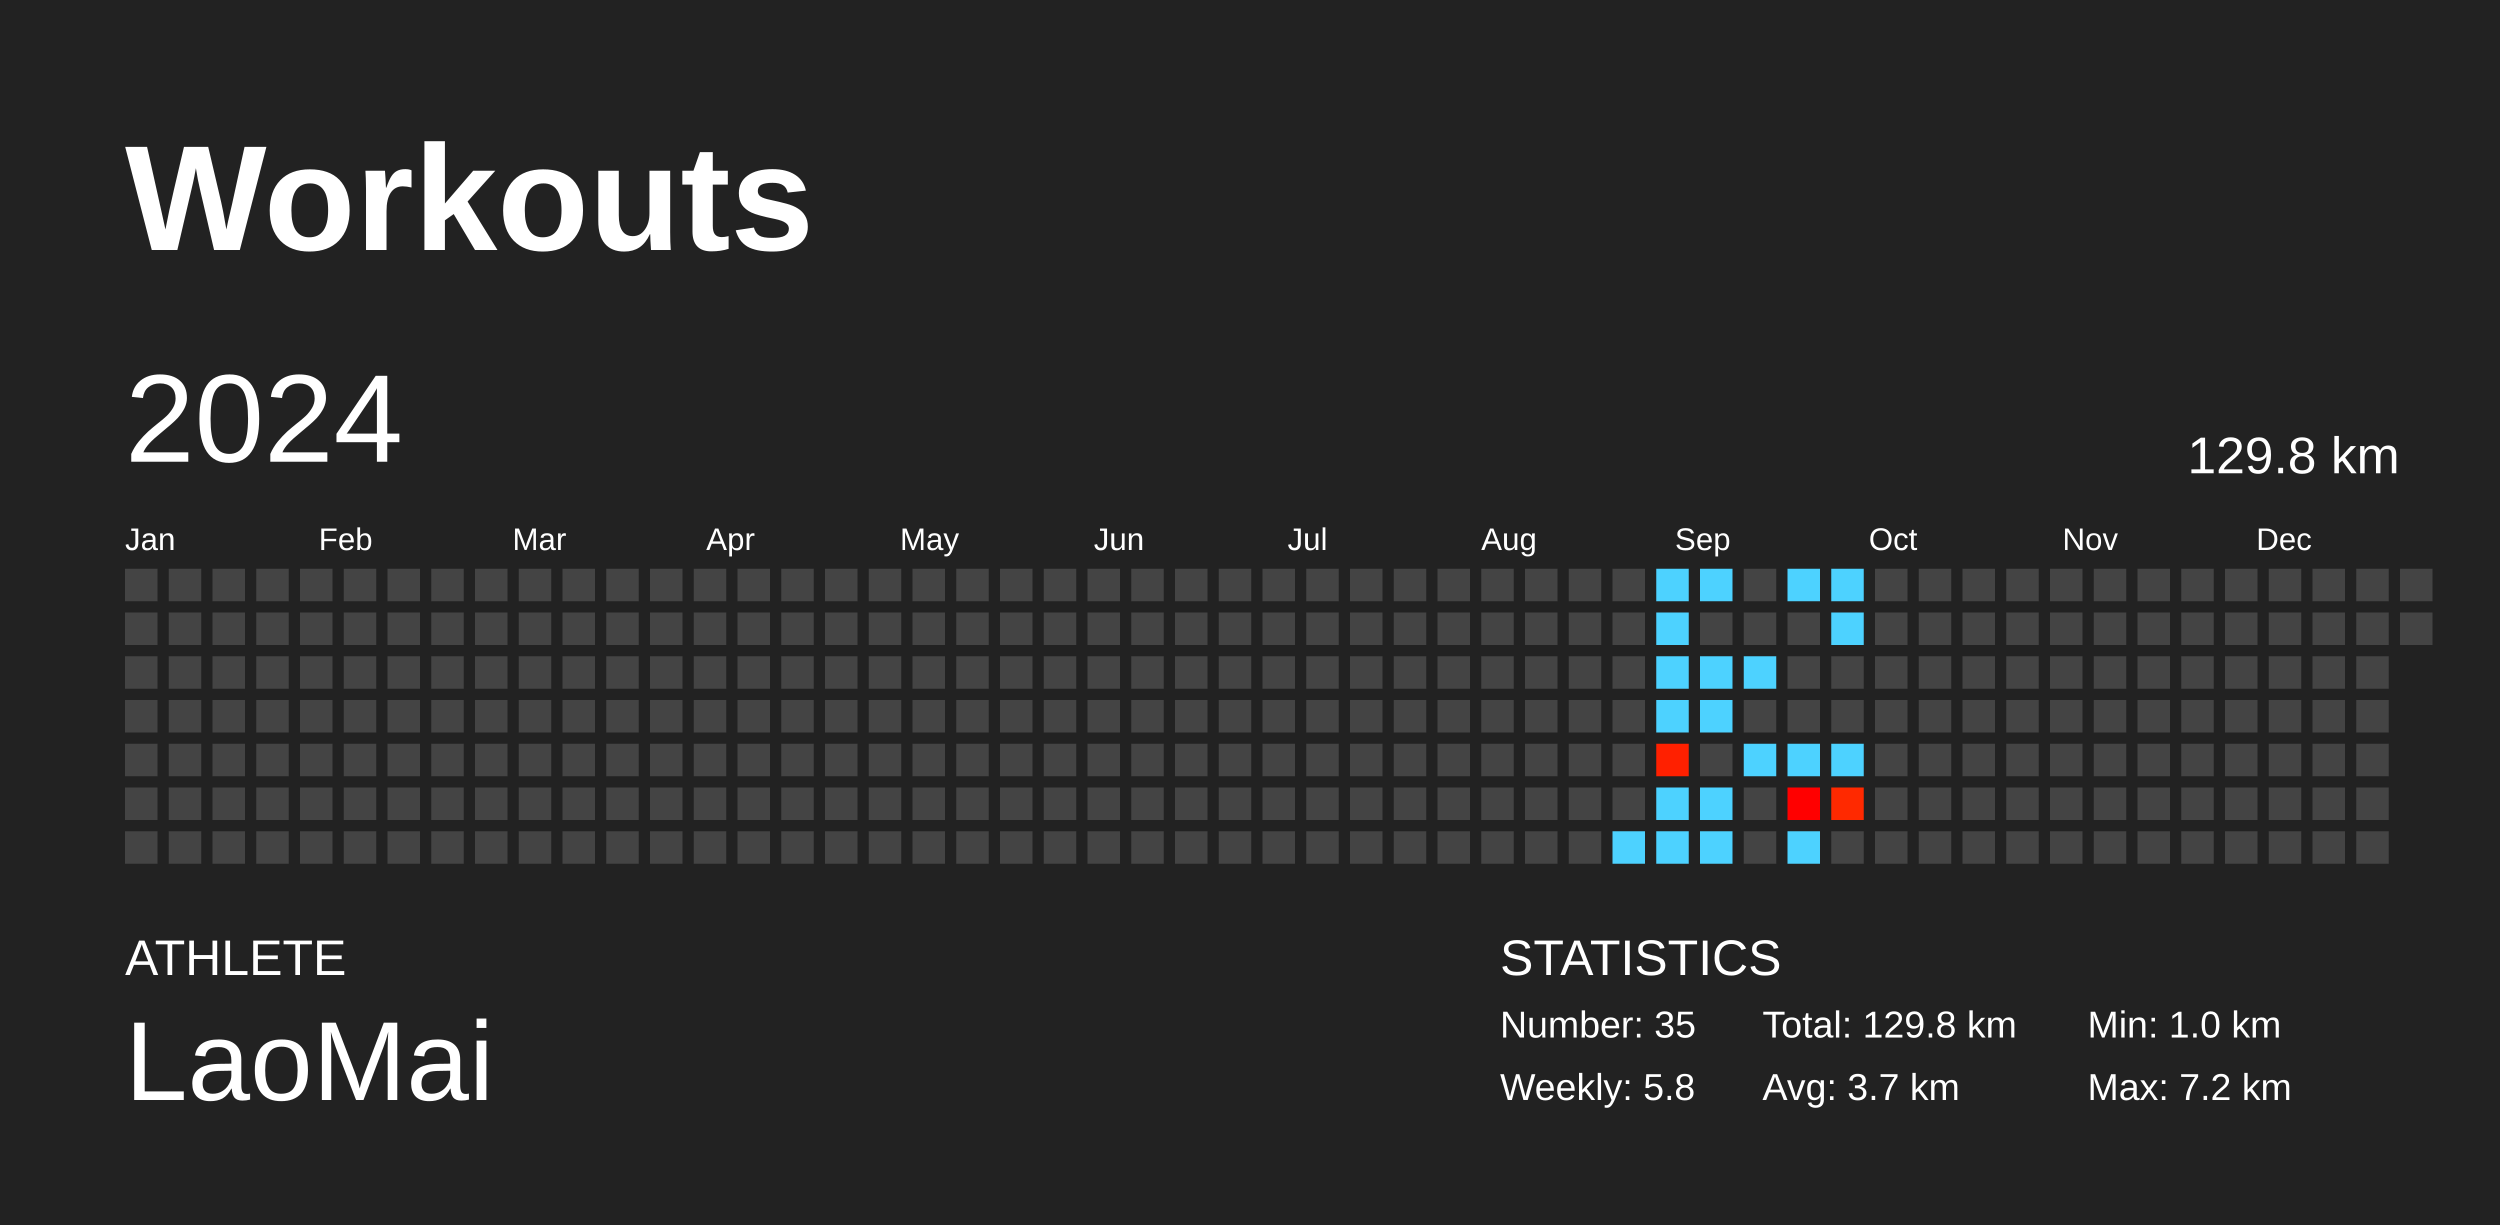
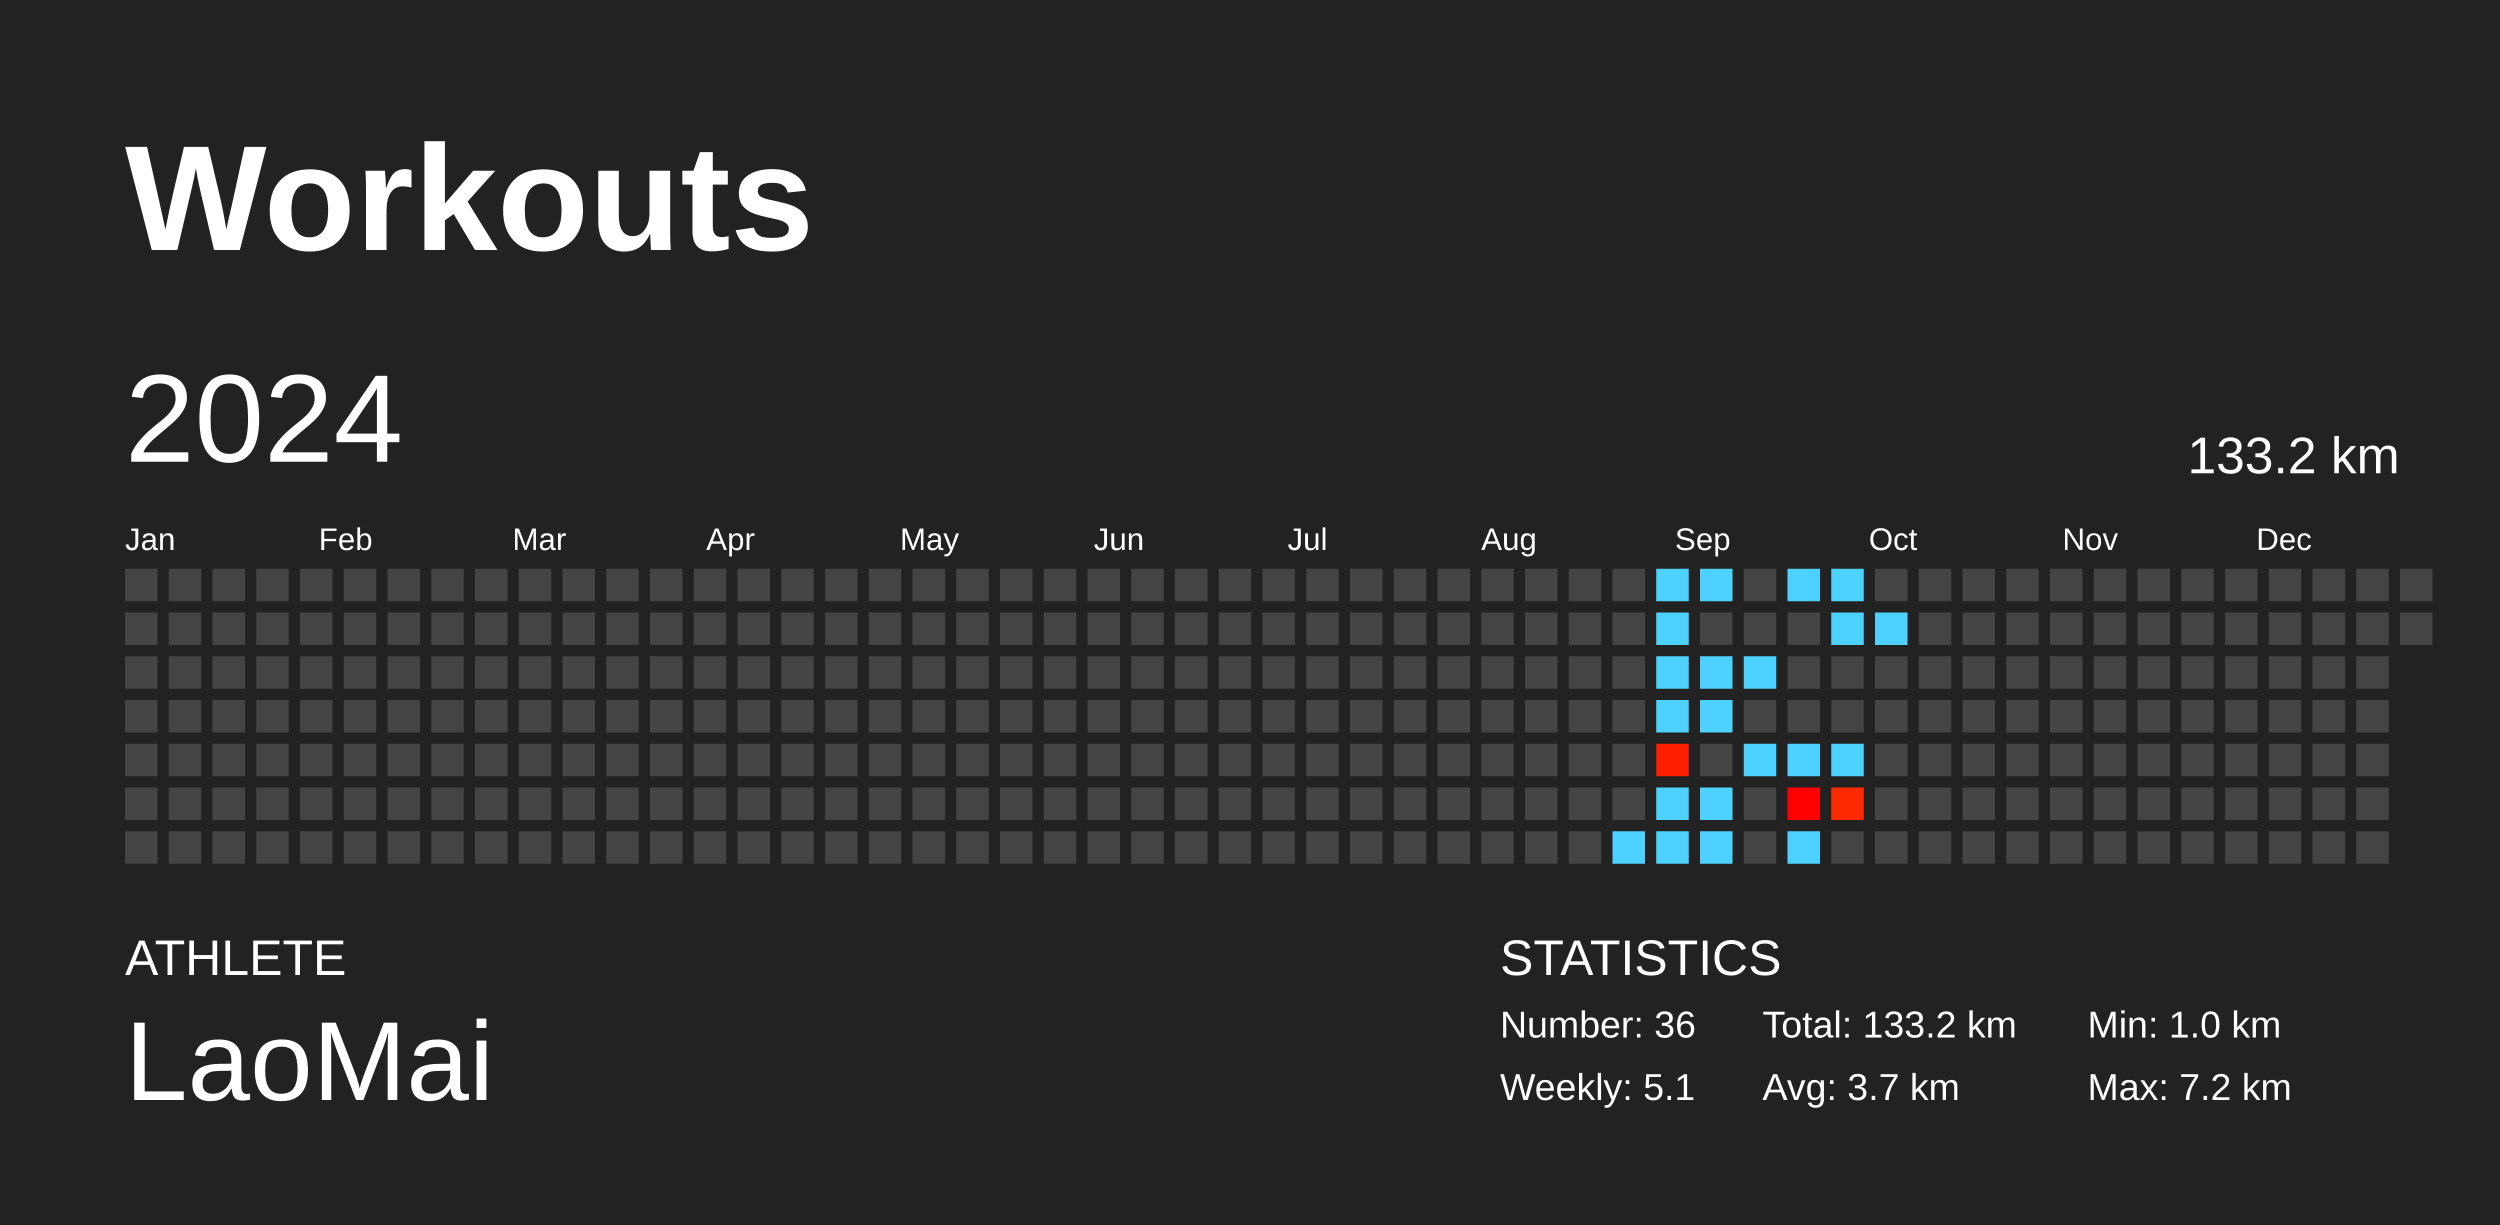
<svg xmlns="http://www.w3.org/2000/svg" baseProfile="full" height="98mm" version="1.1" viewBox="0,0,200,98" width="200mm">
  <defs />
  <rect fill="#222222" height="98" width="200" x="0" y="0" />
  <text fill="#FFFFFF" style="font-size:12px; font-family:Arial; font-weight:bold;" x="10" y="20">Workouts</text>
  <text fill="#FFFFFF" style="font-size:4px; font-family:Arial" x="10" y="78">ATHLETE</text>
  <text fill="#FFFFFF" style="font-size:9px; font-family:Arial" x="10" y="88">LaoMai</text>
  <text fill="#FFFFFF" style="font-size:4px; font-family:Arial" x="120" y="78">STATISTICS</text>
-   <text fill="#FFFFFF" style="font-size:3px; font-family:Arial" x="120" y="83">Number: 35</text>
-   <text fill="#FFFFFF" style="font-size:3px; font-family:Arial" x="120" y="88">Weekly: 5.8</text>
-   <text fill="#FFFFFF" style="font-size:3px; font-family:Arial" x="141" y="83">Total: 129.8 km</text>
+   <text fill="#FFFFFF" style="font-size:3px; font-family:Arial" x="120" y="83">Number: 36</text>
+   <text fill="#FFFFFF" style="font-size:3px; font-family:Arial" x="120" y="88">Weekly: 5.1</text>
+   <text fill="#FFFFFF" style="font-size:3px; font-family:Arial" x="141" y="83">Total: 133.2 km</text>
  <text fill="#FFFFFF" style="font-size:3px; font-family:Arial" x="141" y="88">Avg: 3.7 km</text>
  <text fill="#FFFFFF" style="font-size:3px; font-family:Arial" x="167" y="83">Min: 1.0 km</text>
  <text fill="#FFFFFF" style="font-size:3px; font-family:Arial" x="167" y="88">Max: 7.2 km</text>
  <text dominant-baseline="hanging" fill="#FFFFFF" style="font-size:10.0px; font-family:Arial;" x="10" y="30">2024</text>
-   <text dominant-baseline="hanging" fill="#FFFFFF" style="font-size:4.125px; font-family:Arial;" x="175" y="35">129.8 km</text>
+   <text dominant-baseline="hanging" fill="#FFFFFF" style="font-size:4.125px; font-family:Arial;" x="175" y="35">133.2 km</text>
  <text fill="#FFFFFF" style="font-size:2.5px; font-family:Arial" x="10.0" y="44">Jan</text>
  <text fill="#FFFFFF" style="font-size:2.5px; font-family:Arial" x="25.5" y="44">Feb</text>
  <text fill="#FFFFFF" style="font-size:2.5px; font-family:Arial" x="41.0" y="44">Mar</text>
  <text fill="#FFFFFF" style="font-size:2.5px; font-family:Arial" x="56.5" y="44">Apr</text>
  <text fill="#FFFFFF" style="font-size:2.5px; font-family:Arial" x="72.0" y="44">May</text>
  <text fill="#FFFFFF" style="font-size:2.5px; font-family:Arial" x="87.5" y="44">Jun</text>
  <text fill="#FFFFFF" style="font-size:2.5px; font-family:Arial" x="103.0" y="44">Jul</text>
  <text fill="#FFFFFF" style="font-size:2.5px; font-family:Arial" x="118.5" y="44">Aug</text>
  <text fill="#FFFFFF" style="font-size:2.5px; font-family:Arial" x="134.0" y="44">Sep</text>
  <text fill="#FFFFFF" style="font-size:2.5px; font-family:Arial" x="149.5" y="44">Oct</text>
  <text fill="#FFFFFF" style="font-size:2.5px; font-family:Arial" x="165.0" y="44">Nov</text>
  <text fill="#FFFFFF" style="font-size:2.5px; font-family:Arial" x="180.5" y="44">Dec</text>
  <rect fill="#444444" height="2.6" width="2.6" x="10.0" y="45.5" />
  <rect fill="#444444" height="2.6" width="2.6" x="10.0" y="49.0" />
  <rect fill="#444444" height="2.6" width="2.6" x="10.0" y="52.5" />
  <rect fill="#444444" height="2.6" width="2.6" x="10.0" y="56.0" />
  <rect fill="#444444" height="2.6" width="2.6" x="10.0" y="59.5" />
  <rect fill="#444444" height="2.6" width="2.6" x="10.0" y="63.0" />
  <rect fill="#444444" height="2.6" width="2.6" x="10.0" y="66.5" />
  <rect fill="#444444" height="2.6" width="2.6" x="13.5" y="45.5" />
  <rect fill="#444444" height="2.6" width="2.6" x="13.5" y="49.0" />
  <rect fill="#444444" height="2.6" width="2.6" x="13.5" y="52.5" />
  <rect fill="#444444" height="2.6" width="2.6" x="13.5" y="56.0" />
  <rect fill="#444444" height="2.6" width="2.6" x="13.5" y="59.5" />
  <rect fill="#444444" height="2.6" width="2.6" x="13.5" y="63.0" />
  <rect fill="#444444" height="2.6" width="2.6" x="13.5" y="66.5" />
  <rect fill="#444444" height="2.6" width="2.6" x="17.0" y="45.5" />
  <rect fill="#444444" height="2.6" width="2.6" x="17.0" y="49.0" />
  <rect fill="#444444" height="2.6" width="2.6" x="17.0" y="52.5" />
  <rect fill="#444444" height="2.6" width="2.6" x="17.0" y="56.0" />
  <rect fill="#444444" height="2.6" width="2.6" x="17.0" y="59.5" />
  <rect fill="#444444" height="2.6" width="2.6" x="17.0" y="63.0" />
  <rect fill="#444444" height="2.6" width="2.6" x="17.0" y="66.5" />
  <rect fill="#444444" height="2.6" width="2.6" x="20.5" y="45.5" />
  <rect fill="#444444" height="2.6" width="2.6" x="20.5" y="49.0" />
  <rect fill="#444444" height="2.6" width="2.6" x="20.5" y="52.5" />
  <rect fill="#444444" height="2.6" width="2.6" x="20.5" y="56.0" />
  <rect fill="#444444" height="2.6" width="2.6" x="20.5" y="59.5" />
  <rect fill="#444444" height="2.6" width="2.6" x="20.5" y="63.0" />
  <rect fill="#444444" height="2.6" width="2.6" x="20.5" y="66.5" />
  <rect fill="#444444" height="2.6" width="2.6" x="24.0" y="45.5" />
  <rect fill="#444444" height="2.6" width="2.6" x="24.0" y="49.0" />
  <rect fill="#444444" height="2.6" width="2.6" x="24.0" y="52.5" />
  <rect fill="#444444" height="2.6" width="2.6" x="24.0" y="56.0" />
  <rect fill="#444444" height="2.6" width="2.6" x="24.0" y="59.5" />
  <rect fill="#444444" height="2.6" width="2.6" x="24.0" y="63.0" />
  <rect fill="#444444" height="2.6" width="2.6" x="24.0" y="66.5" />
  <rect fill="#444444" height="2.6" width="2.6" x="27.5" y="45.5" />
  <rect fill="#444444" height="2.6" width="2.6" x="27.5" y="49.0" />
  <rect fill="#444444" height="2.6" width="2.6" x="27.5" y="52.5" />
  <rect fill="#444444" height="2.6" width="2.6" x="27.5" y="56.0" />
  <rect fill="#444444" height="2.6" width="2.6" x="27.5" y="59.5" />
  <rect fill="#444444" height="2.6" width="2.6" x="27.5" y="63.0" />
  <rect fill="#444444" height="2.6" width="2.6" x="27.5" y="66.5" />
  <rect fill="#444444" height="2.6" width="2.6" x="31.0" y="45.5" />
  <rect fill="#444444" height="2.6" width="2.6" x="31.0" y="49.0" />
  <rect fill="#444444" height="2.6" width="2.6" x="31.0" y="52.5" />
  <rect fill="#444444" height="2.6" width="2.6" x="31.0" y="56.0" />
  <rect fill="#444444" height="2.6" width="2.6" x="31.0" y="59.5" />
  <rect fill="#444444" height="2.6" width="2.6" x="31.0" y="63.0" />
  <rect fill="#444444" height="2.6" width="2.6" x="31.0" y="66.5" />
  <rect fill="#444444" height="2.6" width="2.6" x="34.5" y="45.5" />
  <rect fill="#444444" height="2.6" width="2.6" x="34.5" y="49.0" />
  <rect fill="#444444" height="2.6" width="2.6" x="34.5" y="52.5" />
  <rect fill="#444444" height="2.6" width="2.6" x="34.5" y="56.0" />
  <rect fill="#444444" height="2.6" width="2.6" x="34.5" y="59.5" />
  <rect fill="#444444" height="2.6" width="2.6" x="34.5" y="63.0" />
  <rect fill="#444444" height="2.6" width="2.6" x="34.5" y="66.5" />
  <rect fill="#444444" height="2.6" width="2.6" x="38.0" y="45.5" />
  <rect fill="#444444" height="2.6" width="2.6" x="38.0" y="49.0" />
  <rect fill="#444444" height="2.6" width="2.6" x="38.0" y="52.5" />
  <rect fill="#444444" height="2.6" width="2.6" x="38.0" y="56.0" />
  <rect fill="#444444" height="2.6" width="2.6" x="38.0" y="59.5" />
  <rect fill="#444444" height="2.6" width="2.6" x="38.0" y="63.0" />
  <rect fill="#444444" height="2.6" width="2.6" x="38.0" y="66.5" />
  <rect fill="#444444" height="2.6" width="2.6" x="41.5" y="45.5" />
  <rect fill="#444444" height="2.6" width="2.6" x="41.5" y="49.0" />
  <rect fill="#444444" height="2.6" width="2.6" x="41.5" y="52.5" />
  <rect fill="#444444" height="2.6" width="2.6" x="41.5" y="56.0" />
  <rect fill="#444444" height="2.6" width="2.6" x="41.5" y="59.5" />
  <rect fill="#444444" height="2.6" width="2.6" x="41.5" y="63.0" />
  <rect fill="#444444" height="2.6" width="2.6" x="41.5" y="66.5" />
  <rect fill="#444444" height="2.6" width="2.6" x="45.0" y="45.5" />
  <rect fill="#444444" height="2.6" width="2.6" x="45.0" y="49.0" />
  <rect fill="#444444" height="2.6" width="2.6" x="45.0" y="52.5" />
  <rect fill="#444444" height="2.6" width="2.6" x="45.0" y="56.0" />
  <rect fill="#444444" height="2.6" width="2.6" x="45.0" y="59.5" />
  <rect fill="#444444" height="2.6" width="2.6" x="45.0" y="63.0" />
  <rect fill="#444444" height="2.6" width="2.6" x="45.0" y="66.5" />
  <rect fill="#444444" height="2.6" width="2.6" x="48.5" y="45.5" />
  <rect fill="#444444" height="2.6" width="2.6" x="48.5" y="49.0" />
  <rect fill="#444444" height="2.6" width="2.6" x="48.5" y="52.5" />
  <rect fill="#444444" height="2.6" width="2.6" x="48.5" y="56.0" />
  <rect fill="#444444" height="2.6" width="2.6" x="48.5" y="59.5" />
  <rect fill="#444444" height="2.6" width="2.6" x="48.5" y="63.0" />
  <rect fill="#444444" height="2.6" width="2.6" x="48.5" y="66.5" />
  <rect fill="#444444" height="2.6" width="2.6" x="52.0" y="45.5" />
  <rect fill="#444444" height="2.6" width="2.6" x="52.0" y="49.0" />
  <rect fill="#444444" height="2.6" width="2.6" x="52.0" y="52.5" />
  <rect fill="#444444" height="2.6" width="2.6" x="52.0" y="56.0" />
  <rect fill="#444444" height="2.6" width="2.6" x="52.0" y="59.5" />
  <rect fill="#444444" height="2.6" width="2.6" x="52.0" y="63.0" />
  <rect fill="#444444" height="2.6" width="2.6" x="52.0" y="66.5" />
  <rect fill="#444444" height="2.6" width="2.6" x="55.5" y="45.5" />
  <rect fill="#444444" height="2.6" width="2.6" x="55.5" y="49.0" />
  <rect fill="#444444" height="2.6" width="2.6" x="55.5" y="52.5" />
  <rect fill="#444444" height="2.6" width="2.6" x="55.5" y="56.0" />
  <rect fill="#444444" height="2.6" width="2.6" x="55.5" y="59.5" />
  <rect fill="#444444" height="2.6" width="2.6" x="55.5" y="63.0" />
  <rect fill="#444444" height="2.6" width="2.6" x="55.5" y="66.5" />
  <rect fill="#444444" height="2.6" width="2.6" x="59.0" y="45.5" />
  <rect fill="#444444" height="2.6" width="2.6" x="59.0" y="49.0" />
  <rect fill="#444444" height="2.6" width="2.6" x="59.0" y="52.5" />
  <rect fill="#444444" height="2.6" width="2.6" x="59.0" y="56.0" />
  <rect fill="#444444" height="2.6" width="2.6" x="59.0" y="59.5" />
  <rect fill="#444444" height="2.6" width="2.6" x="59.0" y="63.0" />
  <rect fill="#444444" height="2.6" width="2.6" x="59.0" y="66.5" />
  <rect fill="#444444" height="2.6" width="2.6" x="62.5" y="45.5" />
  <rect fill="#444444" height="2.6" width="2.6" x="62.5" y="49.0" />
  <rect fill="#444444" height="2.6" width="2.6" x="62.5" y="52.5" />
  <rect fill="#444444" height="2.6" width="2.6" x="62.5" y="56.0" />
  <rect fill="#444444" height="2.6" width="2.6" x="62.5" y="59.5" />
  <rect fill="#444444" height="2.6" width="2.6" x="62.5" y="63.0" />
  <rect fill="#444444" height="2.6" width="2.6" x="62.5" y="66.5" />
  <rect fill="#444444" height="2.6" width="2.6" x="66.0" y="45.5" />
  <rect fill="#444444" height="2.6" width="2.6" x="66.0" y="49.0" />
  <rect fill="#444444" height="2.6" width="2.6" x="66.0" y="52.5" />
  <rect fill="#444444" height="2.6" width="2.6" x="66.0" y="56.0" />
  <rect fill="#444444" height="2.6" width="2.6" x="66.0" y="59.5" />
  <rect fill="#444444" height="2.6" width="2.6" x="66.0" y="63.0" />
  <rect fill="#444444" height="2.6" width="2.6" x="66.0" y="66.5" />
  <rect fill="#444444" height="2.6" width="2.6" x="69.5" y="45.5" />
  <rect fill="#444444" height="2.6" width="2.6" x="69.5" y="49.0" />
  <rect fill="#444444" height="2.6" width="2.6" x="69.5" y="52.5" />
  <rect fill="#444444" height="2.6" width="2.6" x="69.5" y="56.0" />
  <rect fill="#444444" height="2.6" width="2.6" x="69.5" y="59.5" />
  <rect fill="#444444" height="2.6" width="2.6" x="69.5" y="63.0" />
  <rect fill="#444444" height="2.6" width="2.6" x="69.5" y="66.5" />
  <rect fill="#444444" height="2.6" width="2.6" x="73.0" y="45.5" />
  <rect fill="#444444" height="2.6" width="2.6" x="73.0" y="49.0" />
  <rect fill="#444444" height="2.6" width="2.6" x="73.0" y="52.5" />
  <rect fill="#444444" height="2.6" width="2.6" x="73.0" y="56.0" />
  <rect fill="#444444" height="2.6" width="2.6" x="73.0" y="59.5" />
  <rect fill="#444444" height="2.6" width="2.6" x="73.0" y="63.0" />
  <rect fill="#444444" height="2.6" width="2.6" x="73.0" y="66.5" />
  <rect fill="#444444" height="2.6" width="2.6" x="76.5" y="45.5" />
  <rect fill="#444444" height="2.6" width="2.6" x="76.5" y="49.0" />
  <rect fill="#444444" height="2.6" width="2.6" x="76.5" y="52.5" />
  <rect fill="#444444" height="2.6" width="2.6" x="76.5" y="56.0" />
  <rect fill="#444444" height="2.6" width="2.6" x="76.5" y="59.5" />
  <rect fill="#444444" height="2.6" width="2.6" x="76.5" y="63.0" />
  <rect fill="#444444" height="2.6" width="2.6" x="76.5" y="66.5" />
  <rect fill="#444444" height="2.6" width="2.6" x="80.0" y="45.5" />
  <rect fill="#444444" height="2.6" width="2.6" x="80.0" y="49.0" />
  <rect fill="#444444" height="2.6" width="2.6" x="80.0" y="52.5" />
  <rect fill="#444444" height="2.6" width="2.6" x="80.0" y="56.0" />
  <rect fill="#444444" height="2.6" width="2.6" x="80.0" y="59.5" />
  <rect fill="#444444" height="2.6" width="2.6" x="80.0" y="63.0" />
  <rect fill="#444444" height="2.6" width="2.6" x="80.0" y="66.5" />
  <rect fill="#444444" height="2.6" width="2.6" x="83.5" y="45.5" />
  <rect fill="#444444" height="2.6" width="2.6" x="83.5" y="49.0" />
  <rect fill="#444444" height="2.6" width="2.6" x="83.5" y="52.5" />
  <rect fill="#444444" height="2.6" width="2.6" x="83.5" y="56.0" />
  <rect fill="#444444" height="2.6" width="2.6" x="83.5" y="59.5" />
  <rect fill="#444444" height="2.6" width="2.6" x="83.5" y="63.0" />
  <rect fill="#444444" height="2.6" width="2.6" x="83.5" y="66.5" />
  <rect fill="#444444" height="2.6" width="2.6" x="87.0" y="45.5" />
  <rect fill="#444444" height="2.6" width="2.6" x="87.0" y="49.0" />
  <rect fill="#444444" height="2.6" width="2.6" x="87.0" y="52.5" />
  <rect fill="#444444" height="2.6" width="2.6" x="87.0" y="56.0" />
  <rect fill="#444444" height="2.6" width="2.6" x="87.0" y="59.5" />
  <rect fill="#444444" height="2.6" width="2.6" x="87.0" y="63.0" />
  <rect fill="#444444" height="2.6" width="2.6" x="87.0" y="66.5" />
  <rect fill="#444444" height="2.6" width="2.6" x="90.5" y="45.5" />
  <rect fill="#444444" height="2.6" width="2.6" x="90.5" y="49.0" />
  <rect fill="#444444" height="2.6" width="2.6" x="90.5" y="52.5" />
  <rect fill="#444444" height="2.6" width="2.6" x="90.5" y="56.0" />
  <rect fill="#444444" height="2.6" width="2.6" x="90.5" y="59.5" />
  <rect fill="#444444" height="2.6" width="2.6" x="90.5" y="63.0" />
  <rect fill="#444444" height="2.6" width="2.6" x="90.5" y="66.5" />
  <rect fill="#444444" height="2.6" width="2.6" x="94.0" y="45.5" />
  <rect fill="#444444" height="2.6" width="2.6" x="94.0" y="49.0" />
  <rect fill="#444444" height="2.6" width="2.6" x="94.0" y="52.5" />
  <rect fill="#444444" height="2.6" width="2.6" x="94.0" y="56.0" />
  <rect fill="#444444" height="2.6" width="2.6" x="94.0" y="59.5" />
  <rect fill="#444444" height="2.6" width="2.6" x="94.0" y="63.0" />
  <rect fill="#444444" height="2.6" width="2.6" x="94.0" y="66.5" />
  <rect fill="#444444" height="2.6" width="2.6" x="97.5" y="45.5" />
  <rect fill="#444444" height="2.6" width="2.6" x="97.5" y="49.0" />
  <rect fill="#444444" height="2.6" width="2.6" x="97.5" y="52.5" />
  <rect fill="#444444" height="2.6" width="2.6" x="97.5" y="56.0" />
  <rect fill="#444444" height="2.6" width="2.6" x="97.5" y="59.5" />
  <rect fill="#444444" height="2.6" width="2.6" x="97.5" y="63.0" />
  <rect fill="#444444" height="2.6" width="2.6" x="97.5" y="66.5" />
  <rect fill="#444444" height="2.6" width="2.6" x="101.0" y="45.5" />
  <rect fill="#444444" height="2.6" width="2.6" x="101.0" y="49.0" />
  <rect fill="#444444" height="2.6" width="2.6" x="101.0" y="52.5" />
  <rect fill="#444444" height="2.6" width="2.6" x="101.0" y="56.0" />
  <rect fill="#444444" height="2.6" width="2.6" x="101.0" y="59.5" />
  <rect fill="#444444" height="2.6" width="2.6" x="101.0" y="63.0" />
  <rect fill="#444444" height="2.6" width="2.6" x="101.0" y="66.5" />
  <rect fill="#444444" height="2.6" width="2.6" x="104.5" y="45.5" />
  <rect fill="#444444" height="2.6" width="2.6" x="104.5" y="49.0" />
  <rect fill="#444444" height="2.6" width="2.6" x="104.5" y="52.5" />
  <rect fill="#444444" height="2.6" width="2.6" x="104.5" y="56.0" />
  <rect fill="#444444" height="2.6" width="2.6" x="104.5" y="59.5" />
  <rect fill="#444444" height="2.6" width="2.6" x="104.5" y="63.0" />
  <rect fill="#444444" height="2.6" width="2.6" x="104.5" y="66.5" />
  <rect fill="#444444" height="2.6" width="2.6" x="108.0" y="45.5" />
  <rect fill="#444444" height="2.6" width="2.6" x="108.0" y="49.0" />
  <rect fill="#444444" height="2.6" width="2.6" x="108.0" y="52.5" />
  <rect fill="#444444" height="2.6" width="2.6" x="108.0" y="56.0" />
  <rect fill="#444444" height="2.6" width="2.6" x="108.0" y="59.5" />
  <rect fill="#444444" height="2.6" width="2.6" x="108.0" y="63.0" />
  <rect fill="#444444" height="2.6" width="2.6" x="108.0" y="66.5" />
  <rect fill="#444444" height="2.6" width="2.6" x="111.5" y="45.5" />
  <rect fill="#444444" height="2.6" width="2.6" x="111.5" y="49.0" />
  <rect fill="#444444" height="2.6" width="2.6" x="111.5" y="52.5" />
  <rect fill="#444444" height="2.6" width="2.6" x="111.5" y="56.0" />
  <rect fill="#444444" height="2.6" width="2.6" x="111.5" y="59.5" />
  <rect fill="#444444" height="2.6" width="2.6" x="111.5" y="63.0" />
  <rect fill="#444444" height="2.6" width="2.6" x="111.5" y="66.5" />
  <rect fill="#444444" height="2.6" width="2.6" x="115.0" y="45.5" />
  <rect fill="#444444" height="2.6" width="2.6" x="115.0" y="49.0" />
  <rect fill="#444444" height="2.6" width="2.6" x="115.0" y="52.5" />
  <rect fill="#444444" height="2.6" width="2.6" x="115.0" y="56.0" />
  <rect fill="#444444" height="2.6" width="2.6" x="115.0" y="59.5" />
  <rect fill="#444444" height="2.6" width="2.6" x="115.0" y="63.0" />
  <rect fill="#444444" height="2.6" width="2.6" x="115.0" y="66.5" />
  <rect fill="#444444" height="2.6" width="2.6" x="118.5" y="45.5" />
  <rect fill="#444444" height="2.6" width="2.6" x="118.5" y="49.0" />
  <rect fill="#444444" height="2.6" width="2.6" x="118.5" y="52.5" />
  <rect fill="#444444" height="2.6" width="2.6" x="118.5" y="56.0" />
  <rect fill="#444444" height="2.6" width="2.6" x="118.5" y="59.5" />
  <rect fill="#444444" height="2.6" width="2.6" x="118.5" y="63.0" />
  <rect fill="#444444" height="2.6" width="2.6" x="118.5" y="66.5" />
  <rect fill="#444444" height="2.6" width="2.6" x="122.0" y="45.5" />
  <rect fill="#444444" height="2.6" width="2.6" x="122.0" y="49.0" />
  <rect fill="#444444" height="2.6" width="2.6" x="122.0" y="52.5" />
  <rect fill="#444444" height="2.6" width="2.6" x="122.0" y="56.0" />
  <rect fill="#444444" height="2.6" width="2.6" x="122.0" y="59.5" />
  <rect fill="#444444" height="2.6" width="2.6" x="122.0" y="63.0" />
  <rect fill="#444444" height="2.6" width="2.6" x="122.0" y="66.5" />
  <rect fill="#444444" height="2.6" width="2.6" x="125.5" y="45.5" />
  <rect fill="#444444" height="2.6" width="2.6" x="125.5" y="49.0" />
  <rect fill="#444444" height="2.6" width="2.6" x="125.5" y="52.5" />
  <rect fill="#444444" height="2.6" width="2.6" x="125.5" y="56.0" />
  <rect fill="#444444" height="2.6" width="2.6" x="125.5" y="59.5" />
  <rect fill="#444444" height="2.6" width="2.6" x="125.5" y="63.0" />
  <rect fill="#444444" height="2.6" width="2.6" x="125.5" y="66.5" />
  <rect fill="#444444" height="2.6" width="2.6" x="129.0" y="45.5" />
  <rect fill="#444444" height="2.6" width="2.6" x="129.0" y="49.0" />
  <rect fill="#444444" height="2.6" width="2.6" x="129.0" y="52.5" />
  <rect fill="#444444" height="2.6" width="2.6" x="129.0" y="56.0" />
  <rect fill="#444444" height="2.6" width="2.6" x="129.0" y="59.5" />
  <rect fill="#444444" height="2.6" width="2.6" x="129.0" y="63.0" />
  <rect fill="#4dd2ff" height="2.6" width="2.6" x="129.0" y="66.5" />
  <rect fill="#4dd2ff" height="2.6" width="2.6" x="132.5" y="45.5" />
  <rect fill="#4dd2ff" height="2.6" width="2.6" x="132.5" y="49.0" />
  <rect fill="#4dd2ff" height="2.6" width="2.6" x="132.5" y="52.5" />
  <rect fill="#4dd2ff" height="2.6" width="2.6" x="132.5" y="56.0" />
  <rect fill="#ff2000" height="2.6" width="2.6" x="132.5" y="59.5" />
  <rect fill="#4dd2ff" height="2.6" width="2.6" x="132.5" y="63.0" />
  <rect fill="#4dd2ff" height="2.6" width="2.6" x="132.5" y="66.5" />
  <rect fill="#4dd2ff" height="2.6" width="2.6" x="136.0" y="45.5" />
  <rect fill="#444444" height="2.6" width="2.6" x="136.0" y="49.0" />
  <rect fill="#4dd2ff" height="2.6" width="2.6" x="136.0" y="52.5" />
  <rect fill="#4dd2ff" height="2.6" width="2.6" x="136.0" y="56.0" />
  <rect fill="#444444" height="2.6" width="2.6" x="136.0" y="59.5" />
  <rect fill="#4dd2ff" height="2.6" width="2.6" x="136.0" y="63.0" />
  <rect fill="#4dd2ff" height="2.6" width="2.6" x="136.0" y="66.5" />
  <rect fill="#444444" height="2.6" width="2.6" x="139.5" y="45.5" />
  <rect fill="#444444" height="2.6" width="2.6" x="139.5" y="49.0" />
  <rect fill="#4dd2ff" height="2.6" width="2.6" x="139.5" y="52.5" />
  <rect fill="#444444" height="2.6" width="2.6" x="139.5" y="56.0" />
  <rect fill="#4dd2ff" height="2.6" width="2.6" x="139.5" y="59.5" />
  <rect fill="#444444" height="2.6" width="2.6" x="139.5" y="63.0" />
  <rect fill="#444444" height="2.6" width="2.6" x="139.5" y="66.5" />
  <rect fill="#4dd2ff" height="2.6" width="2.6" x="143.0" y="45.5" />
  <rect fill="#444444" height="2.6" width="2.6" x="143.0" y="49.0" />
  <rect fill="#444444" height="2.6" width="2.6" x="143.0" y="52.5" />
  <rect fill="#444444" height="2.6" width="2.6" x="143.0" y="56.0" />
  <rect fill="#4dd2ff" height="2.6" width="2.6" x="143.0" y="59.5" />
  <rect fill="#ff0000" height="2.6" width="2.6" x="143.0" y="63.0" />
  <rect fill="#4dd2ff" height="2.6" width="2.6" x="143.0" y="66.5" />
  <rect fill="#4dd2ff" height="2.6" width="2.6" x="146.5" y="45.5" />
  <rect fill="#4dd2ff" height="2.6" width="2.6" x="146.5" y="49.0" />
  <rect fill="#444444" height="2.6" width="2.6" x="146.5" y="52.5" />
  <rect fill="#444444" height="2.6" width="2.6" x="146.5" y="56.0" />
  <rect fill="#4dd2ff" height="2.6" width="2.6" x="146.5" y="59.5" />
  <rect fill="#ff2900" height="2.6" width="2.6" x="146.5" y="63.0" />
  <rect fill="#444444" height="2.6" width="2.6" x="146.5" y="66.5" />
  <rect fill="#444444" height="2.6" width="2.6" x="150.0" y="45.5" />
-   <rect fill="#444444" height="2.6" width="2.6" x="150.0" y="49.0" />
+   <rect fill="#4dd2ff" height="2.6" width="2.6" x="150.0" y="49.0" />
  <rect fill="#444444" height="2.6" width="2.6" x="150.0" y="52.5" />
  <rect fill="#444444" height="2.6" width="2.6" x="150.0" y="56.0" />
  <rect fill="#444444" height="2.6" width="2.6" x="150.0" y="59.5" />
  <rect fill="#444444" height="2.6" width="2.6" x="150.0" y="63.0" />
  <rect fill="#444444" height="2.6" width="2.6" x="150.0" y="66.5" />
  <rect fill="#444444" height="2.6" width="2.6" x="153.5" y="45.5" />
  <rect fill="#444444" height="2.6" width="2.6" x="153.5" y="49.0" />
  <rect fill="#444444" height="2.6" width="2.6" x="153.5" y="52.5" />
  <rect fill="#444444" height="2.6" width="2.6" x="153.5" y="56.0" />
  <rect fill="#444444" height="2.6" width="2.6" x="153.5" y="59.5" />
  <rect fill="#444444" height="2.6" width="2.6" x="153.5" y="63.0" />
  <rect fill="#444444" height="2.6" width="2.6" x="153.5" y="66.5" />
  <rect fill="#444444" height="2.6" width="2.6" x="157.0" y="45.5" />
  <rect fill="#444444" height="2.6" width="2.6" x="157.0" y="49.0" />
  <rect fill="#444444" height="2.6" width="2.6" x="157.0" y="52.5" />
  <rect fill="#444444" height="2.6" width="2.6" x="157.0" y="56.0" />
  <rect fill="#444444" height="2.6" width="2.6" x="157.0" y="59.5" />
  <rect fill="#444444" height="2.6" width="2.6" x="157.0" y="63.0" />
  <rect fill="#444444" height="2.6" width="2.6" x="157.0" y="66.5" />
  <rect fill="#444444" height="2.6" width="2.6" x="160.5" y="45.5" />
  <rect fill="#444444" height="2.6" width="2.6" x="160.5" y="49.0" />
  <rect fill="#444444" height="2.6" width="2.6" x="160.5" y="52.5" />
  <rect fill="#444444" height="2.6" width="2.6" x="160.5" y="56.0" />
  <rect fill="#444444" height="2.6" width="2.6" x="160.5" y="59.5" />
  <rect fill="#444444" height="2.6" width="2.6" x="160.5" y="63.0" />
  <rect fill="#444444" height="2.6" width="2.6" x="160.5" y="66.5" />
  <rect fill="#444444" height="2.6" width="2.6" x="164.0" y="45.5" />
  <rect fill="#444444" height="2.6" width="2.6" x="164.0" y="49.0" />
  <rect fill="#444444" height="2.6" width="2.6" x="164.0" y="52.5" />
  <rect fill="#444444" height="2.6" width="2.6" x="164.0" y="56.0" />
  <rect fill="#444444" height="2.6" width="2.6" x="164.0" y="59.5" />
  <rect fill="#444444" height="2.6" width="2.6" x="164.0" y="63.0" />
  <rect fill="#444444" height="2.6" width="2.6" x="164.0" y="66.5" />
  <rect fill="#444444" height="2.6" width="2.6" x="167.5" y="45.5" />
  <rect fill="#444444" height="2.6" width="2.6" x="167.5" y="49.0" />
  <rect fill="#444444" height="2.6" width="2.6" x="167.5" y="52.5" />
  <rect fill="#444444" height="2.6" width="2.6" x="167.5" y="56.0" />
  <rect fill="#444444" height="2.6" width="2.6" x="167.5" y="59.5" />
  <rect fill="#444444" height="2.6" width="2.6" x="167.5" y="63.0" />
  <rect fill="#444444" height="2.6" width="2.6" x="167.5" y="66.5" />
  <rect fill="#444444" height="2.6" width="2.6" x="171.0" y="45.5" />
  <rect fill="#444444" height="2.6" width="2.6" x="171.0" y="49.0" />
  <rect fill="#444444" height="2.6" width="2.6" x="171.0" y="52.5" />
  <rect fill="#444444" height="2.6" width="2.6" x="171.0" y="56.0" />
  <rect fill="#444444" height="2.6" width="2.6" x="171.0" y="59.5" />
  <rect fill="#444444" height="2.6" width="2.6" x="171.0" y="63.0" />
  <rect fill="#444444" height="2.6" width="2.6" x="171.0" y="66.5" />
  <rect fill="#444444" height="2.6" width="2.6" x="174.5" y="45.5" />
  <rect fill="#444444" height="2.6" width="2.6" x="174.5" y="49.0" />
  <rect fill="#444444" height="2.6" width="2.6" x="174.5" y="52.5" />
  <rect fill="#444444" height="2.6" width="2.6" x="174.5" y="56.0" />
  <rect fill="#444444" height="2.6" width="2.6" x="174.5" y="59.5" />
  <rect fill="#444444" height="2.6" width="2.6" x="174.5" y="63.0" />
  <rect fill="#444444" height="2.6" width="2.6" x="174.5" y="66.5" />
  <rect fill="#444444" height="2.6" width="2.6" x="178.0" y="45.5" />
  <rect fill="#444444" height="2.6" width="2.6" x="178.0" y="49.0" />
  <rect fill="#444444" height="2.6" width="2.6" x="178.0" y="52.5" />
  <rect fill="#444444" height="2.6" width="2.6" x="178.0" y="56.0" />
  <rect fill="#444444" height="2.6" width="2.6" x="178.0" y="59.5" />
  <rect fill="#444444" height="2.6" width="2.6" x="178.0" y="63.0" />
  <rect fill="#444444" height="2.6" width="2.6" x="178.0" y="66.5" />
  <rect fill="#444444" height="2.6" width="2.6" x="181.5" y="45.5" />
  <rect fill="#444444" height="2.6" width="2.6" x="181.5" y="49.0" />
  <rect fill="#444444" height="2.6" width="2.6" x="181.5" y="52.5" />
  <rect fill="#444444" height="2.6" width="2.6" x="181.5" y="56.0" />
  <rect fill="#444444" height="2.6" width="2.6" x="181.5" y="59.5" />
  <rect fill="#444444" height="2.6" width="2.6" x="181.5" y="63.0" />
  <rect fill="#444444" height="2.6" width="2.6" x="181.5" y="66.5" />
  <rect fill="#444444" height="2.6" width="2.6" x="185.0" y="45.5" />
  <rect fill="#444444" height="2.6" width="2.6" x="185.0" y="49.0" />
  <rect fill="#444444" height="2.6" width="2.6" x="185.0" y="52.5" />
  <rect fill="#444444" height="2.6" width="2.6" x="185.0" y="56.0" />
  <rect fill="#444444" height="2.6" width="2.6" x="185.0" y="59.5" />
  <rect fill="#444444" height="2.6" width="2.6" x="185.0" y="63.0" />
  <rect fill="#444444" height="2.6" width="2.6" x="185.0" y="66.5" />
  <rect fill="#444444" height="2.6" width="2.6" x="188.5" y="45.5" />
  <rect fill="#444444" height="2.6" width="2.6" x="188.5" y="49.0" />
  <rect fill="#444444" height="2.6" width="2.6" x="188.5" y="52.5" />
  <rect fill="#444444" height="2.6" width="2.6" x="188.5" y="56.0" />
  <rect fill="#444444" height="2.6" width="2.6" x="188.5" y="59.5" />
  <rect fill="#444444" height="2.6" width="2.6" x="188.5" y="63.0" />
  <rect fill="#444444" height="2.6" width="2.6" x="188.5" y="66.5" />
  <rect fill="#444444" height="2.6" width="2.6" x="192.0" y="45.5" />
  <rect fill="#444444" height="2.6" width="2.6" x="192.0" y="49.0" />
</svg>
